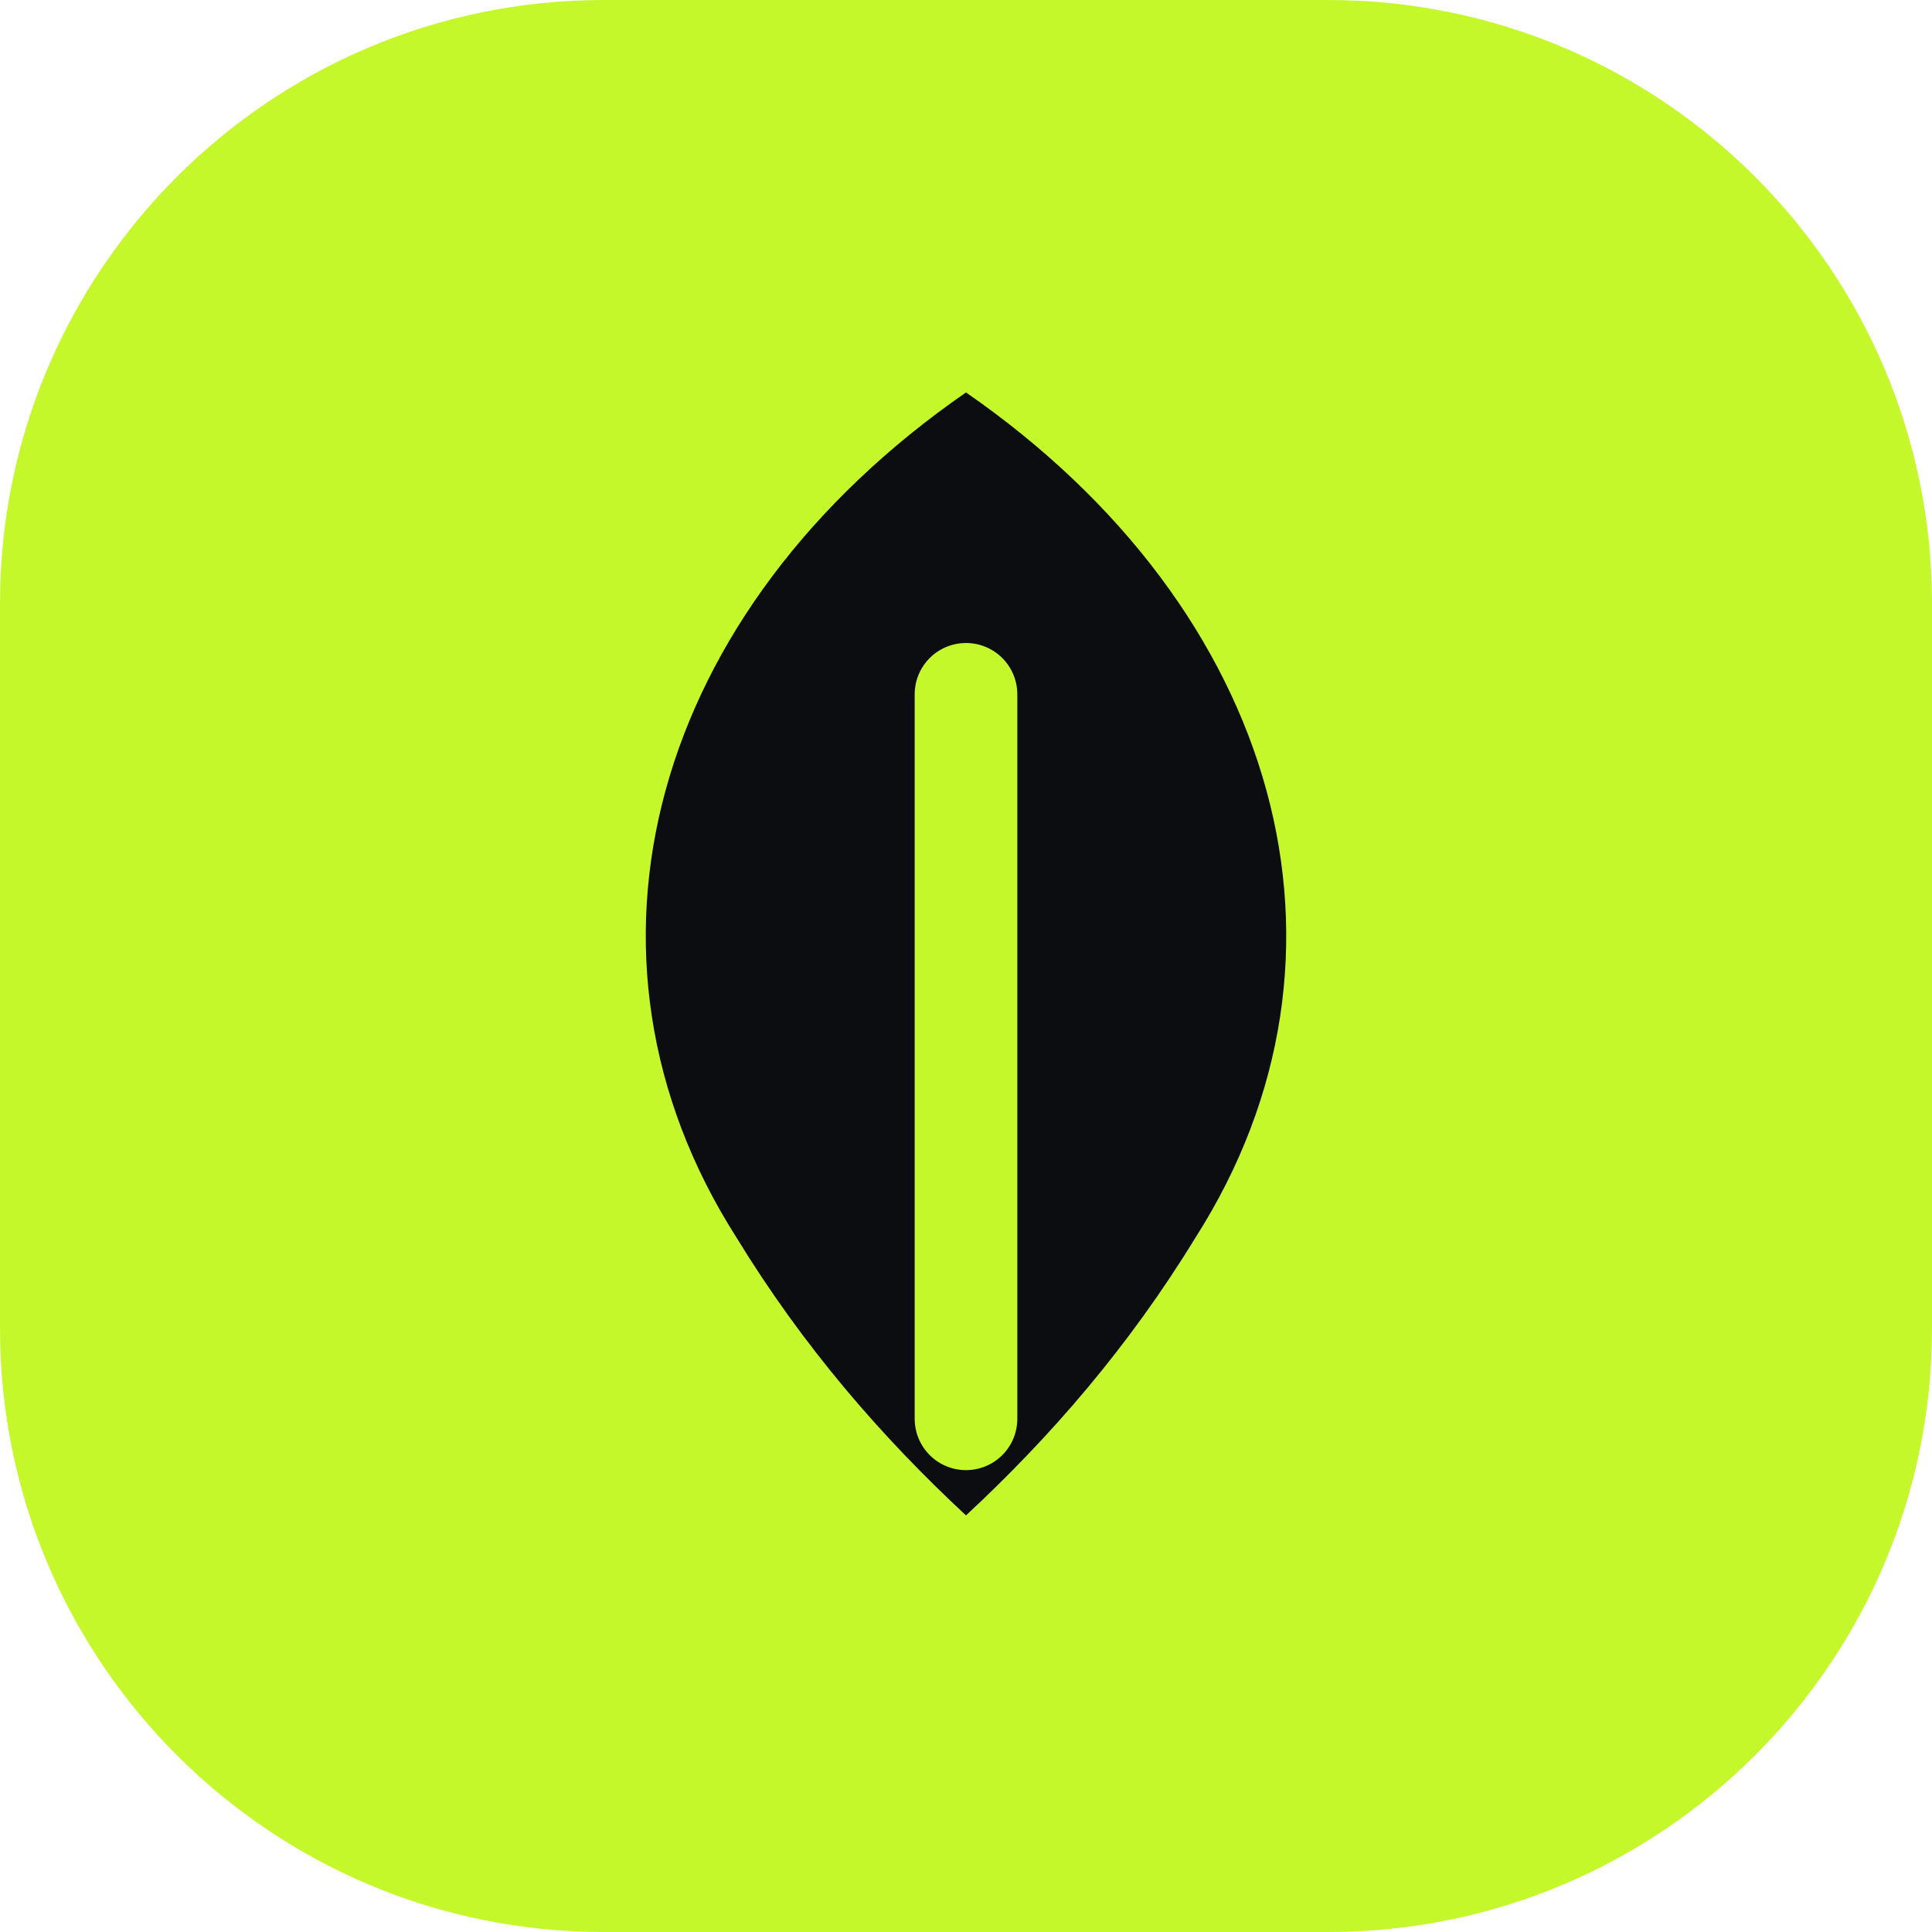
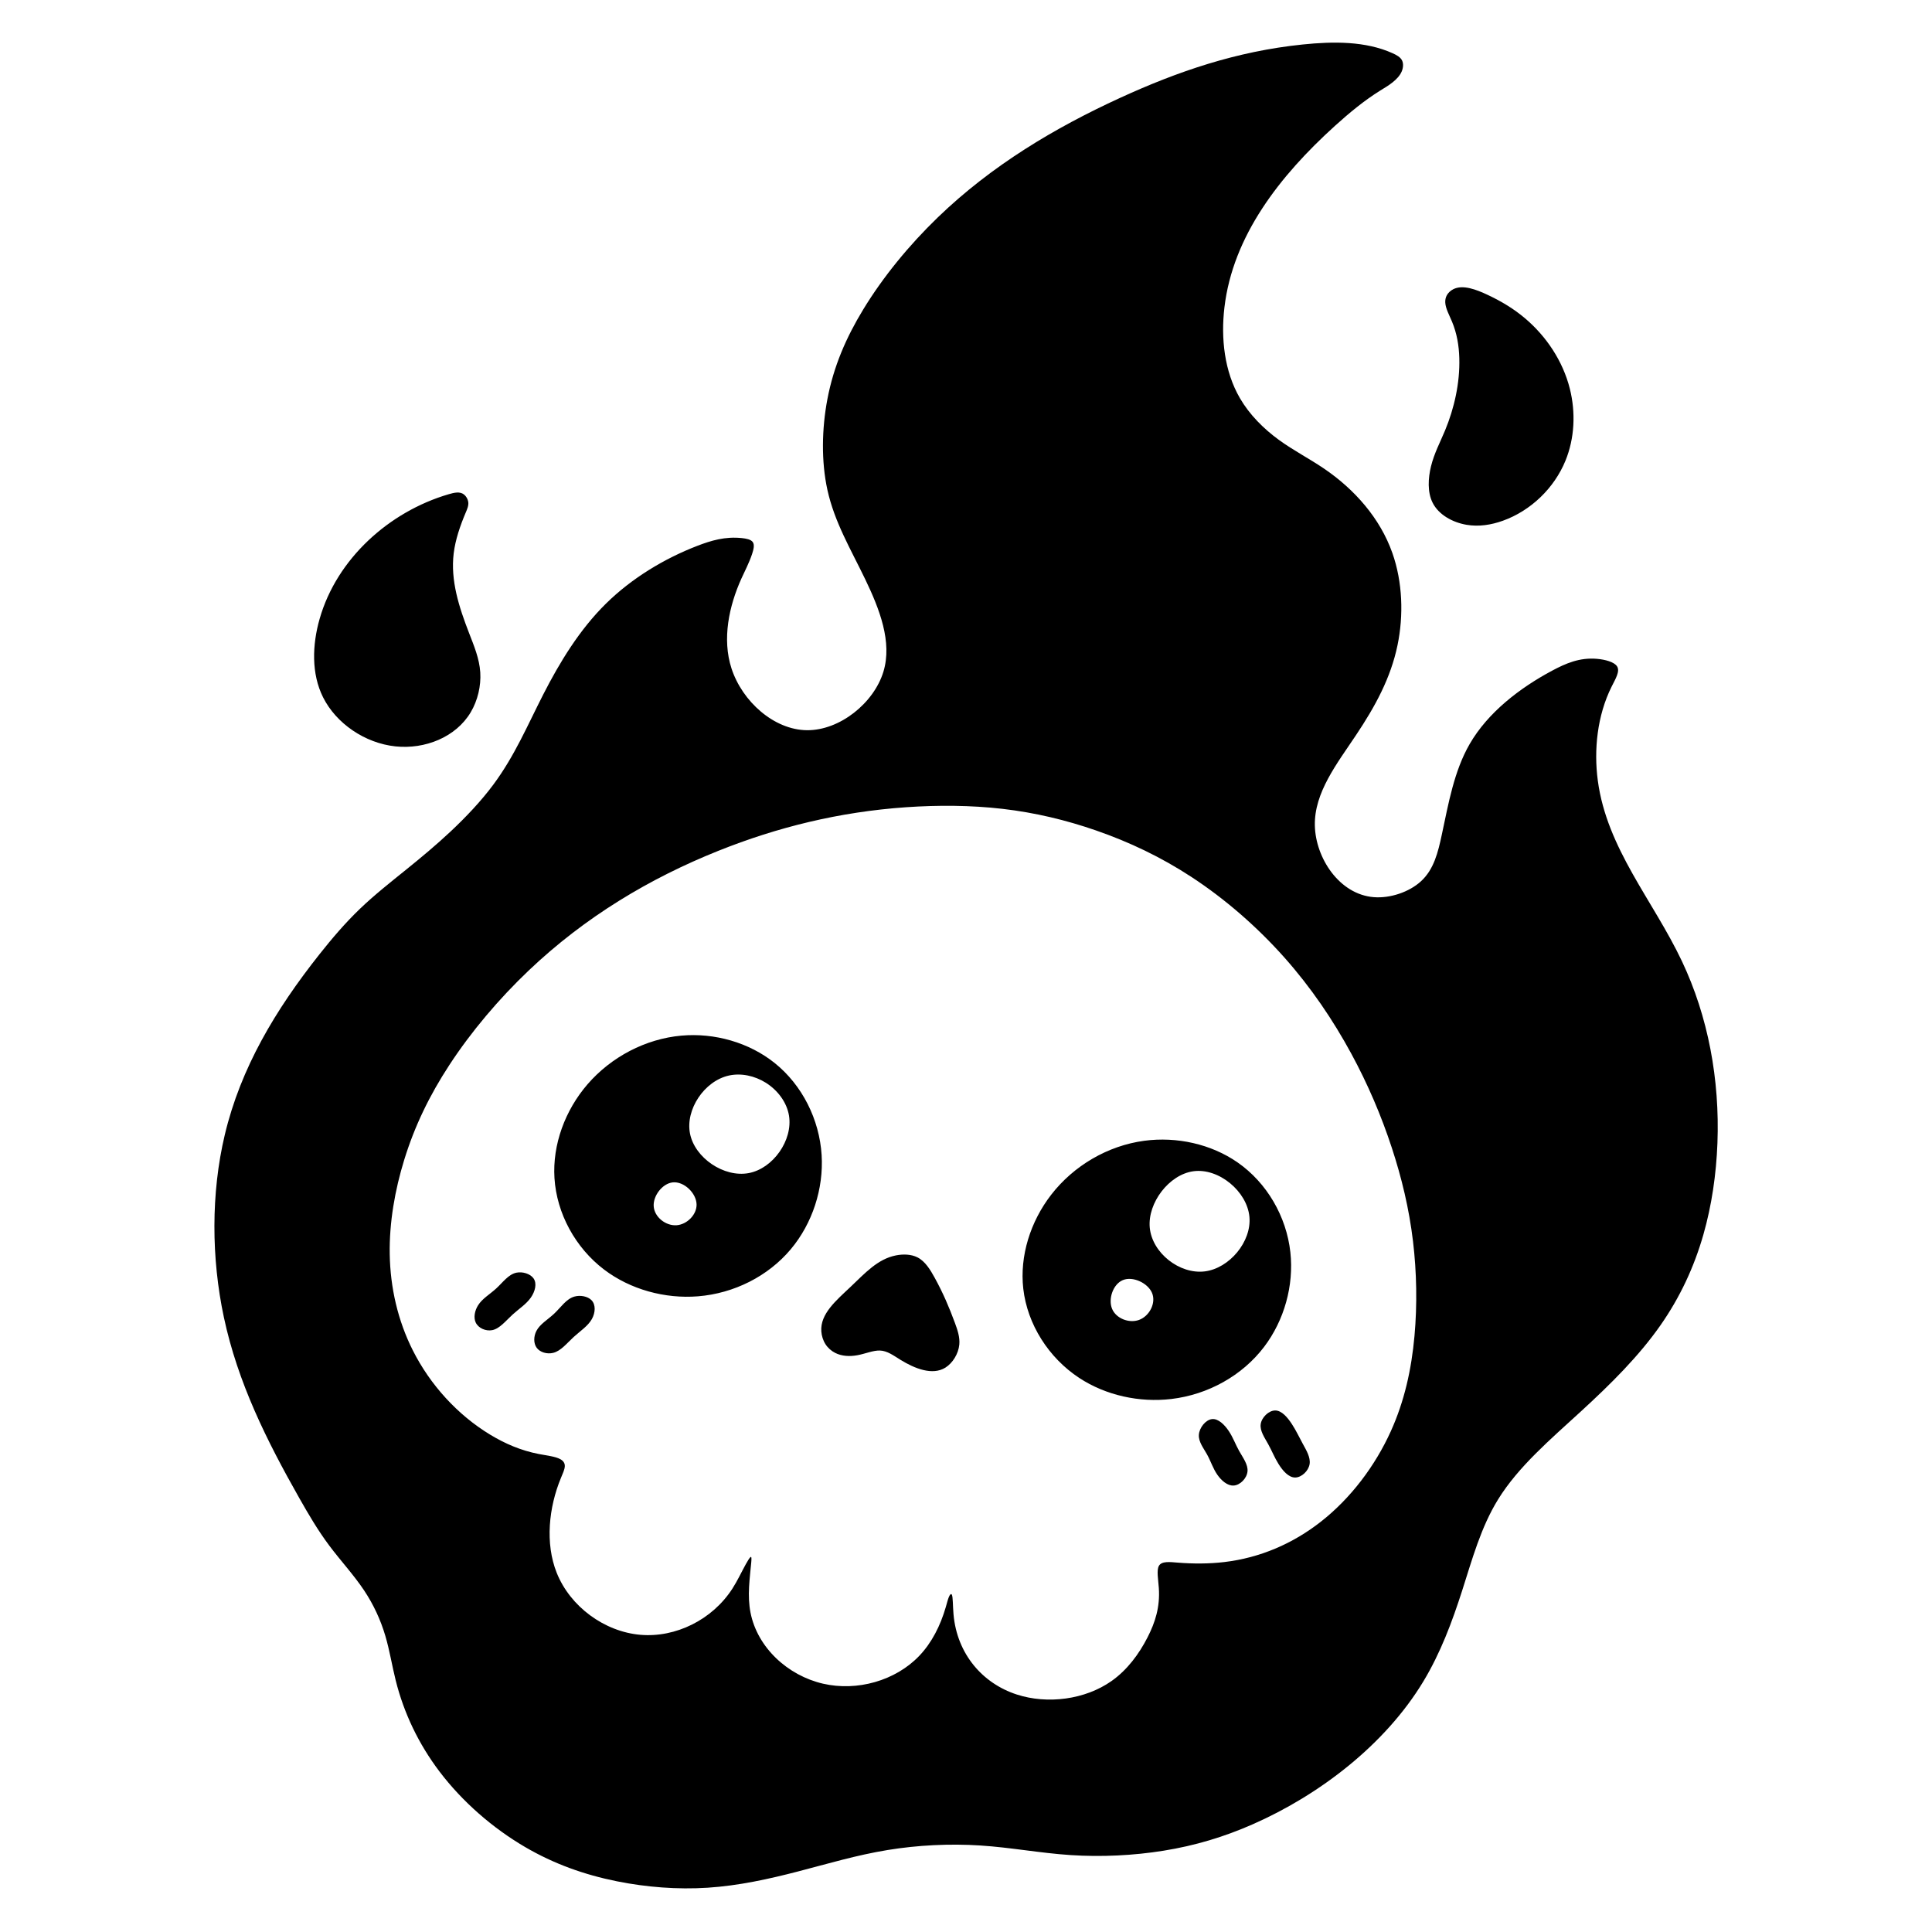
- <svg xmlns="http://www.w3.org/2000/svg" viewBox="0 0 32 32">
-   <rect width="32" height="32" rx="10" fill="#c5f82a" />
-   <path d="M16 6.5c5.2 3.6 6.8 9.3 3.8 14-1.1 1.8-2.4 3.3-3.8 4.6-1.4-1.3-2.7-2.8-3.8-4.6-3-4.7-1.4-10.4 3.8-14z" fill="#0b0d10" />
-   <path d="M16 11.5v12" stroke="#c5f82a" stroke-width="1.7" stroke-linecap="round" />
+ <svg xmlns="http://www.w3.org/2000/svg" viewBox="120.5 67 1069 1069" width="1069" height="1069" role="img" aria-labelledby="title">
+   <path fill="#000000" fill-rule="evenodd" d="M368.642,340.498 C335.960,350.100 306.909,376.010 297.363,409.391 C293.218,423.887 292.751,439.792 299.235,452.784 C306.490,467.322 322.448,478.213 339.328,479.986 C355.602,481.695 372.733,474.929 380.951,461.111 C384.827,454.595 386.720,446.510 386.236,439.011 C385.742,431.383 382.788,424.361 380.001,417.166 C374.521,403.020 369.686,388.207 371.536,373.164 C372.477,365.513 375.147,357.802 378.168,350.664 C379.011,348.673 379.881,346.727 379.592,344.728 C379.363,343.143 378.406,341.524 377.214,340.596 C374.923,338.811 371.766,339.580 368.642,340.498 Z M924.625,227.023 C923.107,227.792 921.761,229.013 920.984,230.493 C920.362,231.678 920.105,233.029 920.183,234.432 C920.364,237.702 922.362,241.256 923.867,244.843 C926.662,251.508 927.757,258.290 927.953,265.157 C928.343,278.891 925.136,292.966 920.069,305.168 C917.342,311.736 914.075,317.761 912.291,325.028 C910.666,331.650 910.271,339.303 913.156,345.106 C916.490,351.815 924.207,356.052 931.946,357.373 C938.772,358.539 945.614,357.436 952.028,355.140 C967.484,349.607 980.456,337.146 986.696,321.895 C991.776,309.478 992.394,295.213 989.121,282.131 C985.274,266.754 976.051,253.011 964.224,243.040 C958.213,237.971 951.529,233.877 943.812,230.236 C937.228,227.131 929.892,224.355 924.625,227.023 Z M841.358,91.608 C804.533,95.391 772.006,106.598 740.223,121.173 C704.262,137.664 669.253,158.466 639.363,187.324 C623.530,202.611 609.133,220.158 598.131,238.239 C588.698,253.740 581.760,269.632 578.289,287.956 C575.212,304.197 574.858,322.347 578.318,338.066 C582.251,355.926 591.109,370.646 599.243,387.531 C607.115,403.869 614.309,422.235 609.301,438.669 C604.016,456.012 585.141,471.205 566.998,471.033 C548.731,470.860 531.206,455.109 525.260,436.894 C519.926,420.554 523.909,402.231 530.704,387.178 C532.699,382.757 534.937,378.619 536.611,373.621 C537.435,371.160 538.123,368.491 537.017,366.931 C535.994,365.487 533.435,364.993 530.979,364.732 C521.799,363.757 514.049,366.045 506.310,369.031 C488.226,376.007 470.205,386.790 455.807,400.968 C441.126,415.425 430.211,433.410 421.089,451.251 C412.378,468.290 405.301,485.198 393.514,501.085 C386.715,510.247 378.350,519.070 369.877,527.022 C361.840,534.564 353.705,541.324 345.230,548.171 C336.650,555.102 327.721,562.123 319.638,569.880 C311.456,577.731 304.141,586.336 297.234,595.057 C272.922,625.752 253.674,657.866 244.860,694.977 C237.206,727.209 237.422,763.210 244.359,795.815 C252.074,832.078 268.103,864.141 286.108,895.914 C291.175,904.857 296.399,913.776 302.681,922.179 C308.930,930.538 316.226,938.385 321.955,946.982 C327.178,954.820 331.099,963.282 333.721,972.171 C336.090,980.201 337.399,988.579 339.436,996.735 C343.978,1014.919 352.140,1031.998 363.717,1047.266 C376.406,1064.002 393.197,1078.563 411.070,1089.000 C426.975,1098.288 443.737,1104.310 461.948,1107.965 C478.055,1111.198 495.297,1112.579 512.064,1111.496 C529.231,1110.386 545.900,1106.692 561.949,1102.532 C578.497,1098.242 594.385,1093.456 611.701,1090.630 C628.158,1087.944 645.905,1087.027 662.878,1088.127 C679.795,1089.223 695.945,1092.321 712.855,1093.439 C729.955,1094.569 747.834,1093.673 764.290,1091.024 C781.858,1088.195 797.807,1083.368 813.660,1076.397 C850.554,1060.175 886.933,1032.347 908.054,997.359 C917.531,981.660 923.936,964.520 929.522,947.126 C935.107,929.731 939.873,912.083 949.416,896.634 C960.603,878.523 978.354,863.434 995.189,848.000 C1011.678,832.882 1027.289,817.433 1039.303,800.230 C1049.987,784.929 1057.827,768.241 1063.009,750.112 C1067.617,733.987 1070.123,716.723 1070.775,699.549 C1072.112,664.345 1065.661,629.524 1051.109,598.800 C1035.202,565.214 1009.614,536.525 1004.592,498.940 C1002.309,481.852 1004.277,462.926 1012.173,447.031 C1014.364,442.621 1017.012,438.444 1015.226,435.685 C1013.657,433.261 1008.666,431.932 1004.112,431.540 C994.520,430.715 986.872,434.049 979.262,438.115 C961.399,447.658 943.749,461.230 933.677,478.697 C925.033,493.689 921.972,511.550 918.262,528.873 C916.191,538.545 913.917,548.049 906.733,554.631 C900.251,560.569 889.773,564.130 880.644,563.412 C861.584,561.914 848.404,541.770 848.024,523.741 C847.641,505.585 860.237,489.573 870.831,473.708 C881.426,457.843 890.019,442.124 893.772,423.965 C897.170,407.523 896.599,389.082 890.912,372.972 C884.107,353.694 869.976,337.754 853.143,326.308 C844.997,320.768 836.218,316.281 828.170,310.427 C819.587,304.185 811.835,296.388 806.568,287.321 C797.934,272.460 795.977,254.186 797.992,237.094 C802.654,197.536 828.589,164.306 859.153,136.632 C867.109,129.427 875.379,122.600 884.051,117.200 C886.445,115.710 888.869,114.329 891.197,112.442 C893.163,110.849 895.061,108.897 896.056,106.597 C896.943,104.547 897.112,102.220 896.301,100.510 C895.392,98.593 893.251,97.449 891.049,96.456 C876.075,89.700 858.264,89.872 841.358,91.608 Z M621.853,513.652 C639.495,512.425 657.791,512.536 675.177,514.542 C693.305,516.634 710.443,520.786 726.854,526.470 C745.358,532.879 762.937,541.235 779.801,552.272 C798.372,564.427 816.076,579.834 831.166,596.806 C845.847,613.319 858.052,631.315 868.179,649.989 C877.298,666.806 884.732,684.173 890.628,702.145 C896.048,718.665 900.169,735.697 902.339,753.849 C904.383,770.937 904.698,789.018 903.163,806.092 C901.479,824.814 897.569,842.326 890.059,858.920 C881.400,878.057 867.952,895.974 851.275,909.029 C835.889,921.073 817.753,928.977 797.850,931.314 C789.386,932.308 780.602,932.295 772.291,931.629 C767.679,931.260 763.213,930.690 761.711,933.460 C760.379,935.917 761.378,941.003 761.696,945.677 C762.417,956.278 759.633,964.762 755.499,972.874 C750.749,982.192 744.216,991.018 735.512,997.144 C720.870,1007.448 700.083,1010.111 683.081,1004.588 C664.225,998.462 650.026,982.266 648.088,960.194 C647.676,955.508 647.818,950.557 647.149,949.336 C646.759,948.623 646.093,949.181 645.446,950.817 C644.915,952.156 644.397,954.219 643.808,956.254 C640.846,966.472 636.071,975.975 629.075,983.266 C615.853,997.043 594.695,1002.925 575.928,998.609 C556.449,994.129 539.546,978.662 535.754,959.220 C534.889,954.785 534.707,950.143 534.977,944.987 C535.229,940.189 535.873,934.947 536.171,931.534 C536.344,929.542 536.399,928.174 535.820,928.515 C535.284,928.830 534.206,930.608 533.146,932.523 C530.820,936.725 528.588,941.582 525.767,945.968 C514.628,963.280 494.299,973.228 474.856,971.561 C454.975,969.856 436.021,956.007 428.529,937.242 C422.025,920.948 424.162,900.948 430.861,884.793 C431.852,882.403 432.943,880.098 433.016,878.313 C433.089,876.529 432.144,875.265 430.508,874.367 C427.763,872.860 423.074,872.382 418.604,871.516 C408.729,869.602 399.927,865.792 391.746,860.837 C373.609,849.852 358.521,833.237 348.920,814.183 C340.645,797.761 336.447,779.528 336.140,760.923 C335.850,743.297 339.054,725.338 344.130,708.845 C349.945,689.955 358.217,672.989 369.112,656.318 C381.189,637.840 396.489,619.726 413.070,603.966 C444.315,574.266 480.107,552.927 517.996,537.763 C550.617,524.707 584.793,516.229 621.853,513.652 Z M791.068,852.213 C787.575,852.632 784.083,856.981 783.847,860.947 C783.618,864.786 786.441,868.266 788.411,871.834 C790.510,875.636 791.640,879.538 794.134,883.086 C796.366,886.261 799.691,889.152 803.053,888.973 C806.694,888.779 810.380,884.984 810.758,881.171 C811.136,877.358 808.206,873.526 806.146,869.853 C804.021,866.063 802.822,862.443 800.401,858.820 C798.055,855.309 794.561,851.795 791.068,852.213 Z M826.018,847.433 C822.497,847.483 818.602,851.212 818.063,854.999 C817.542,858.667 820.168,862.390 822.148,865.956 C824.258,869.754 825.635,873.374 827.944,877.071 C830.252,880.767 833.493,884.541 837.117,884.529 C840.630,884.518 844.504,880.952 845.122,877.104 C845.721,873.378 843.266,869.388 841.298,865.779 C839.202,861.935 837.659,858.524 835.271,854.886 C832.883,851.247 829.650,847.382 826.018,847.433 Z M438.316,784.416 C433.760,785.723 430.882,790.358 427.032,793.958 C423.542,797.222 419.252,799.635 417.292,803.428 C415.745,806.421 415.648,810.273 417.450,812.738 C419.322,815.298 423.242,816.364 426.537,815.566 C430.854,814.521 434.100,810.277 437.930,806.772 C441.608,803.407 445.824,800.724 447.994,796.844 C449.937,793.371 450.240,788.939 447.787,786.412 C445.689,784.250 441.574,783.482 438.316,784.416 Z M406.260,771.187 C401.792,772.112 398.782,776.528 395.026,779.960 C391.524,783.160 387.375,785.505 385.023,789.241 C383.168,792.188 382.431,796.000 383.713,798.753 C385.192,801.928 389.356,803.694 392.886,802.976 C397.050,802.130 400.332,797.827 404.134,794.364 C407.677,791.136 411.670,788.638 414.227,784.966 C416.584,781.580 417.719,777.197 415.713,774.343 C413.931,771.809 409.671,770.481 406.260,771.187 Z M616.191,761.634 C606.120,763.648 599.196,771.381 591.111,779.050 C583.233,786.523 574.254,793.936 574.947,803.671 C575.119,806.080 575.883,808.632 577.243,810.754 C578.572,812.830 580.471,814.494 582.638,815.588 C586.268,817.421 590.650,817.652 594.933,816.858 C599.355,816.039 603.671,814.127 607.407,814.269 C611.494,814.425 614.888,817.038 618.838,819.461 C626.559,824.197 636.404,828.207 643.594,823.730 C647.632,821.216 650.833,816.026 651.301,810.942 C651.679,806.839 650.278,802.805 648.871,798.987 C645.630,790.192 642.358,782.548 637.740,774.109 C635.282,769.618 632.443,764.902 628.147,762.717 C624.644,760.936 620.172,760.838 616.191,761.634 Z M753.626,698.205 C733.424,700.911 714.588,711.988 702.144,728.053 C690.666,742.870 684.626,761.930 686.695,780.064 C688.938,799.726 700.713,818.300 717.668,829.437 C732.384,839.102 751.001,843.166 768.650,841.074 C788.853,838.680 807.786,828.219 819.914,812.284 C831.095,797.595 836.493,778.253 834.478,759.902 C832.307,740.125 821.527,721.499 805.300,710.204 C790.667,700.020 771.606,695.797 753.626,698.205 Z M741.765,775.304 C747.308,772.988 755.608,776.888 757.933,782.391 C760.307,788.009 756.455,795.298 750.673,797.353 C745.244,799.281 738.113,796.596 735.857,791.256 C733.553,785.800 736.337,777.572 741.765,775.304 Z M780.795,715.069 C794.814,713.139 810.539,726.172 811.824,740.315 C813.070,754.027 800.741,768.783 787.127,770.477 C773.210,772.209 757.951,760.291 756.672,746.221 C755.432,732.583 767.327,716.922 780.795,715.069 Z M497.515,640.029 C477.669,641.803 458.641,651.837 445.591,666.939 C433.144,681.344 426.135,700.359 427.297,718.870 C428.524,738.406 438.851,757.380 454.719,769.447 C469.234,780.486 488.385,785.746 506.755,784.262 C526.573,782.661 545.481,773.210 558.078,758.184 C570.006,743.956 576.276,724.728 575.117,706.102 C573.892,686.430 564.380,667.429 549.201,655.231 C535.030,643.843 515.921,638.384 497.515,640.029 Z M492.683,721.233 C498.901,720.529 505.758,727.127 505.925,733.375 C506.079,739.072 500.671,744.478 494.944,744.935 C488.913,745.416 482.527,740.411 482.192,734.347 C481.874,728.588 487.013,721.875 492.683,721.233 Z M523.837,662.102 C530.581,660.613 538.086,662.252 544.207,666.078 C550.855,670.234 555.871,676.971 557.062,684.292 C559.278,697.922 548.233,713.576 534.754,716.095 C521.099,718.646 504.946,707.715 502.291,694.228 C499.670,680.916 510.200,665.114 523.837,662.102 Z" />
</svg>
